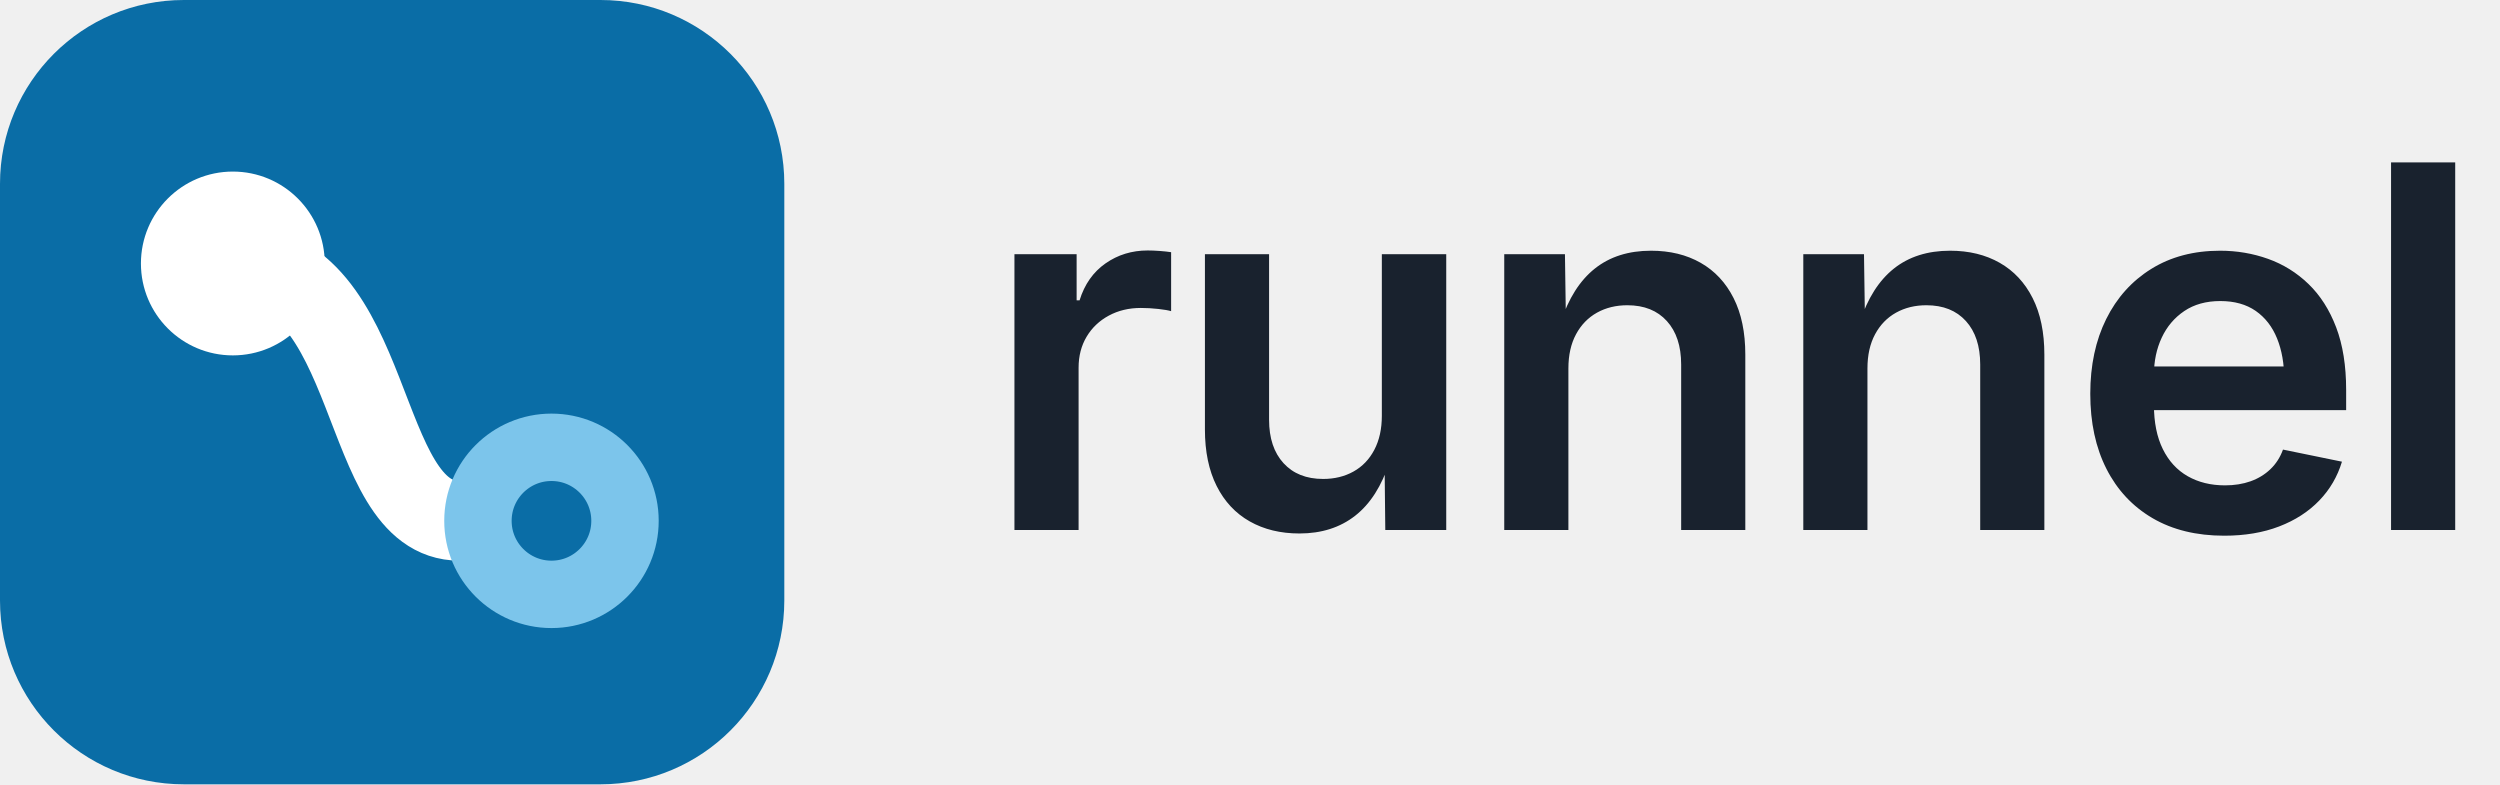
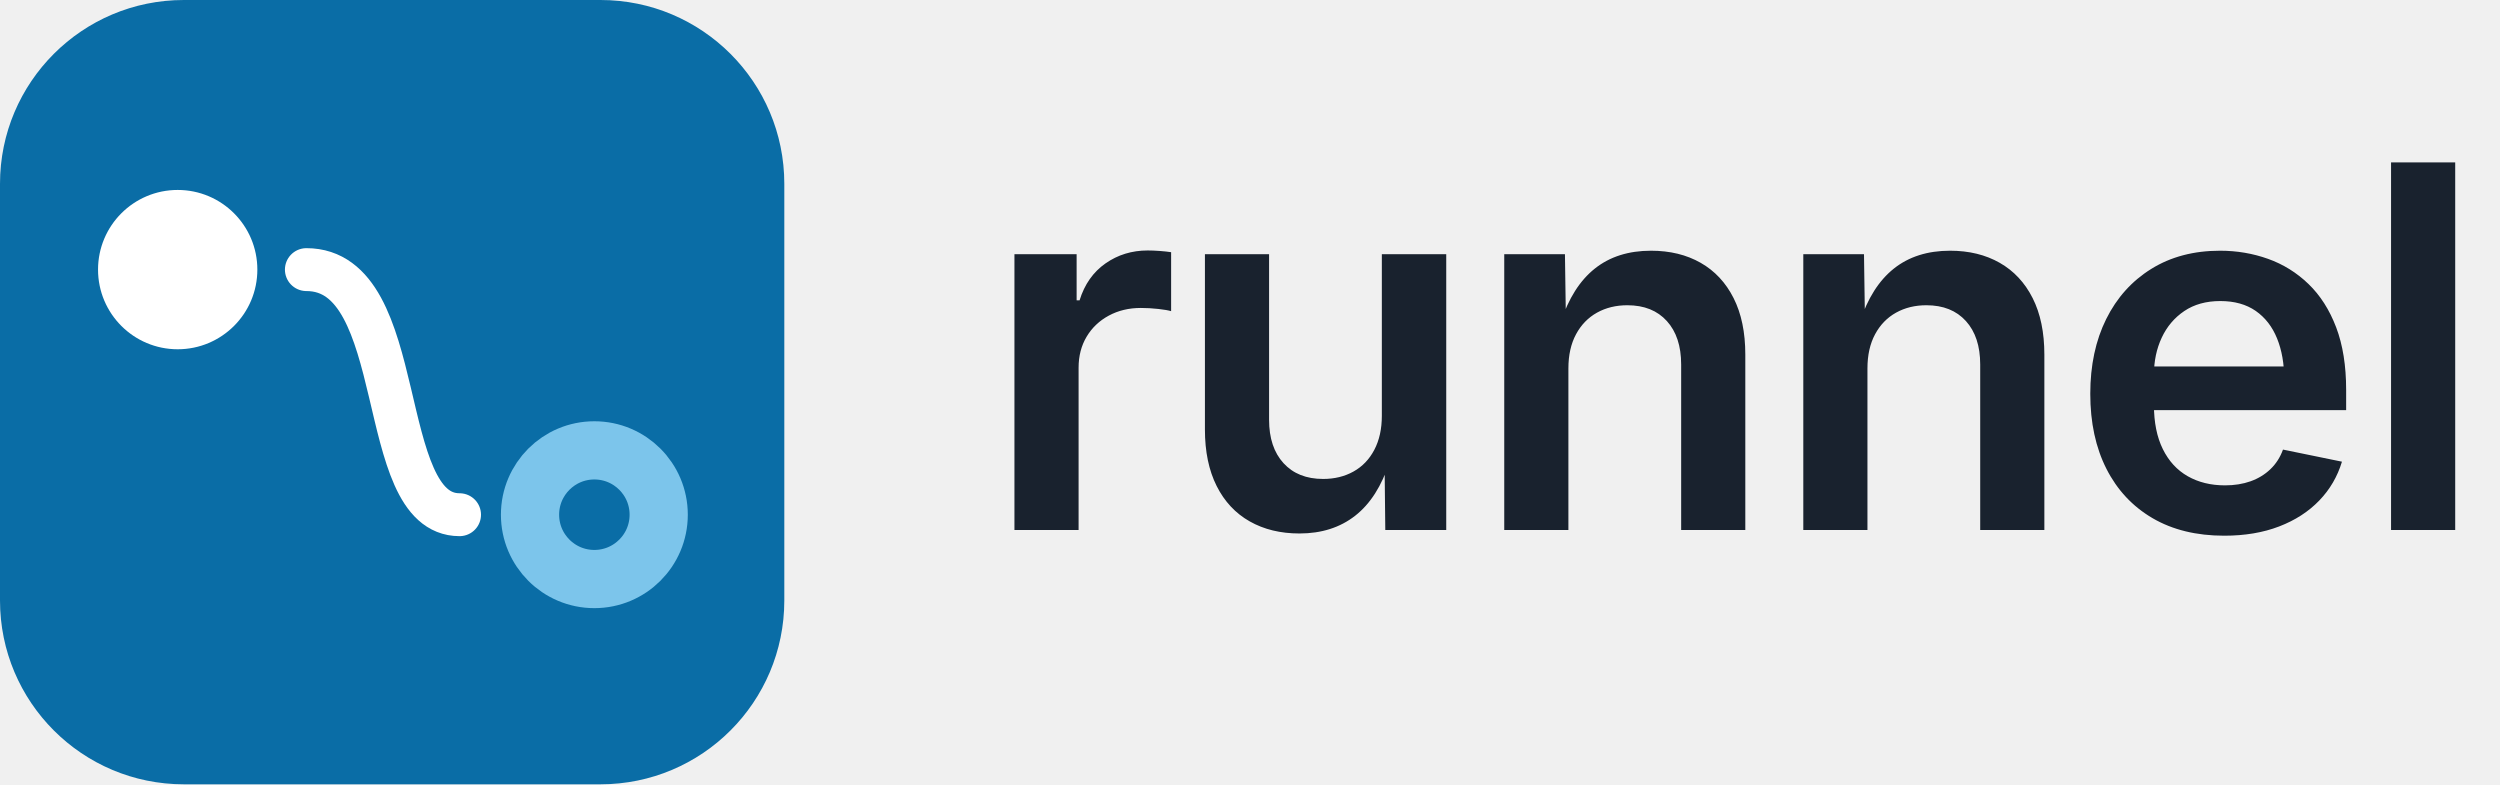
<svg xmlns="http://www.w3.org/2000/svg" viewBox="0 0 204 64" width="204" height="64" role="img" aria-label="Runnel">
  <rect width="64" height="64" rx="15" fill="#0A6DA6" />
  <g>
-     <path d="M19 21.5C31 21.5 29 42.5 37.5 42.5" fill="none" stroke="#FFFFFF" stroke-width="6.5" stroke-linecap="round" />
-     <circle cx="19" cy="21.5" r="7.5" fill="#FFFFFF" />
-     <circle cx="45" cy="42.5" r="6" fill="none" stroke="#7CC5EB" stroke-width="5.5" />
+     <circle cx="14.5" cy="22" r="6.5" fill="#FFFFFF" />
+     <path d="M25 22C33.5 22 30.5 42 37.5 42" fill="none" stroke="#FFFFFF" stroke-width="3.5" stroke-linecap="round" />
+     <circle cx="48.5" cy="42" r="5.25" fill="none" stroke="#7CC5EB" stroke-width="4.75" />
  </g>
  <path transform="translate(80 43.25) scale(0.020134)" fill="#19222E" d="M138 0V-1118H390V-931H402Q432 -1028 507 -1080.5Q582 -1133 678 -1133Q700 -1133 727 -1131Q754 -1129 773 -1126V-887Q757 -892 721 -896Q685 -900 650 -900Q578 -900 520.5 -869Q463 -838 430.5 -783.5Q398 -729 398 -658V0Z M1293 14Q1178 14 1091.5 -35Q1005 -84 957.5 -178.5Q910 -273 910 -407V-1118H1170V-447Q1170 -335 1228.5 -271Q1287 -207 1389 -207Q1458 -207 1512 -237Q1566 -267 1596.5 -325Q1627 -383 1627 -463V-1118H1888V0H1641L1638 -276H1658Q1611 -130 1519 -58Q1427 14 1293 14Z M2383.1 -655V0H2123.1V-1118H2369.1L2373.1 -842H2352.1Q2399.1 -987 2490.1 -1059.5Q2581.1 -1132 2718.1 -1132Q2833.1 -1132 2919.1 -1083Q3005.1 -1034 3052.6 -940Q3100.1 -846 3100.1 -711V0H2840.1V-671Q2840.1 -783 2782.1 -847Q2724.1 -911 2622.1 -911Q2553.1 -911 2499.1 -881Q2445.1 -851 2414.1 -793.5Q2383.1 -736 2383.1 -655Z M3595.1 -655V0H3335.1V-1118H3581.1L3585.1 -842H3564.1Q3611.1 -987 3702.1 -1059.5Q3793.1 -1132 3930.1 -1132Q4045.1 -1132 4131.1 -1083Q4217.1 -1034 4264.6 -940Q4312.1 -846 4312.1 -711V0H4052.1V-671Q4052.1 -783 3994.1 -847Q3936.1 -911 3834.1 -911Q3765.1 -911 3711.1 -881Q3657.1 -851 3626.1 -793.5Q3595.1 -736 3595.1 -655Z M5041.2 23Q4872.2 23 4750.7 -48Q4629.2 -119 4563.7 -248Q4498.2 -377 4498.2 -552Q4498.2 -725 4562.7 -855Q4627.2 -985 4745.7 -1058.5Q4864.2 -1132 5024.2 -1132Q5126.2 -1132 5218.7 -1099Q5311.2 -1066 5382.7 -997Q5454.2 -928 5494.7 -821.5Q5535.2 -715 5535.2 -568V-486H4621.2V-663H5406.2L5284.2 -611Q5284.2 -705 5255.2 -776.5Q5226.2 -848 5168.7 -888Q5111.2 -928 5025.2 -928Q4939.2 -928 4879.2 -887.5Q4819.2 -847 4787.7 -779.5Q4756.2 -712 4756.2 -629V-507Q4756.2 -401 4792.2 -328Q4828.2 -255 4893.2 -218Q4958.2 -181 5044.2 -181Q5101.2 -181 5147.7 -197.5Q5194.2 -214 5228.2 -246.5Q5262.2 -279 5279.2 -326L5518.2 -277Q5491.2 -187 5426.2 -119.5Q5361.2 -52 5263.7 -14.5Q5166.2 23 5041.2 23Z M5977.2 -1490V0H5717.2V-1490Z" />
</svg>
